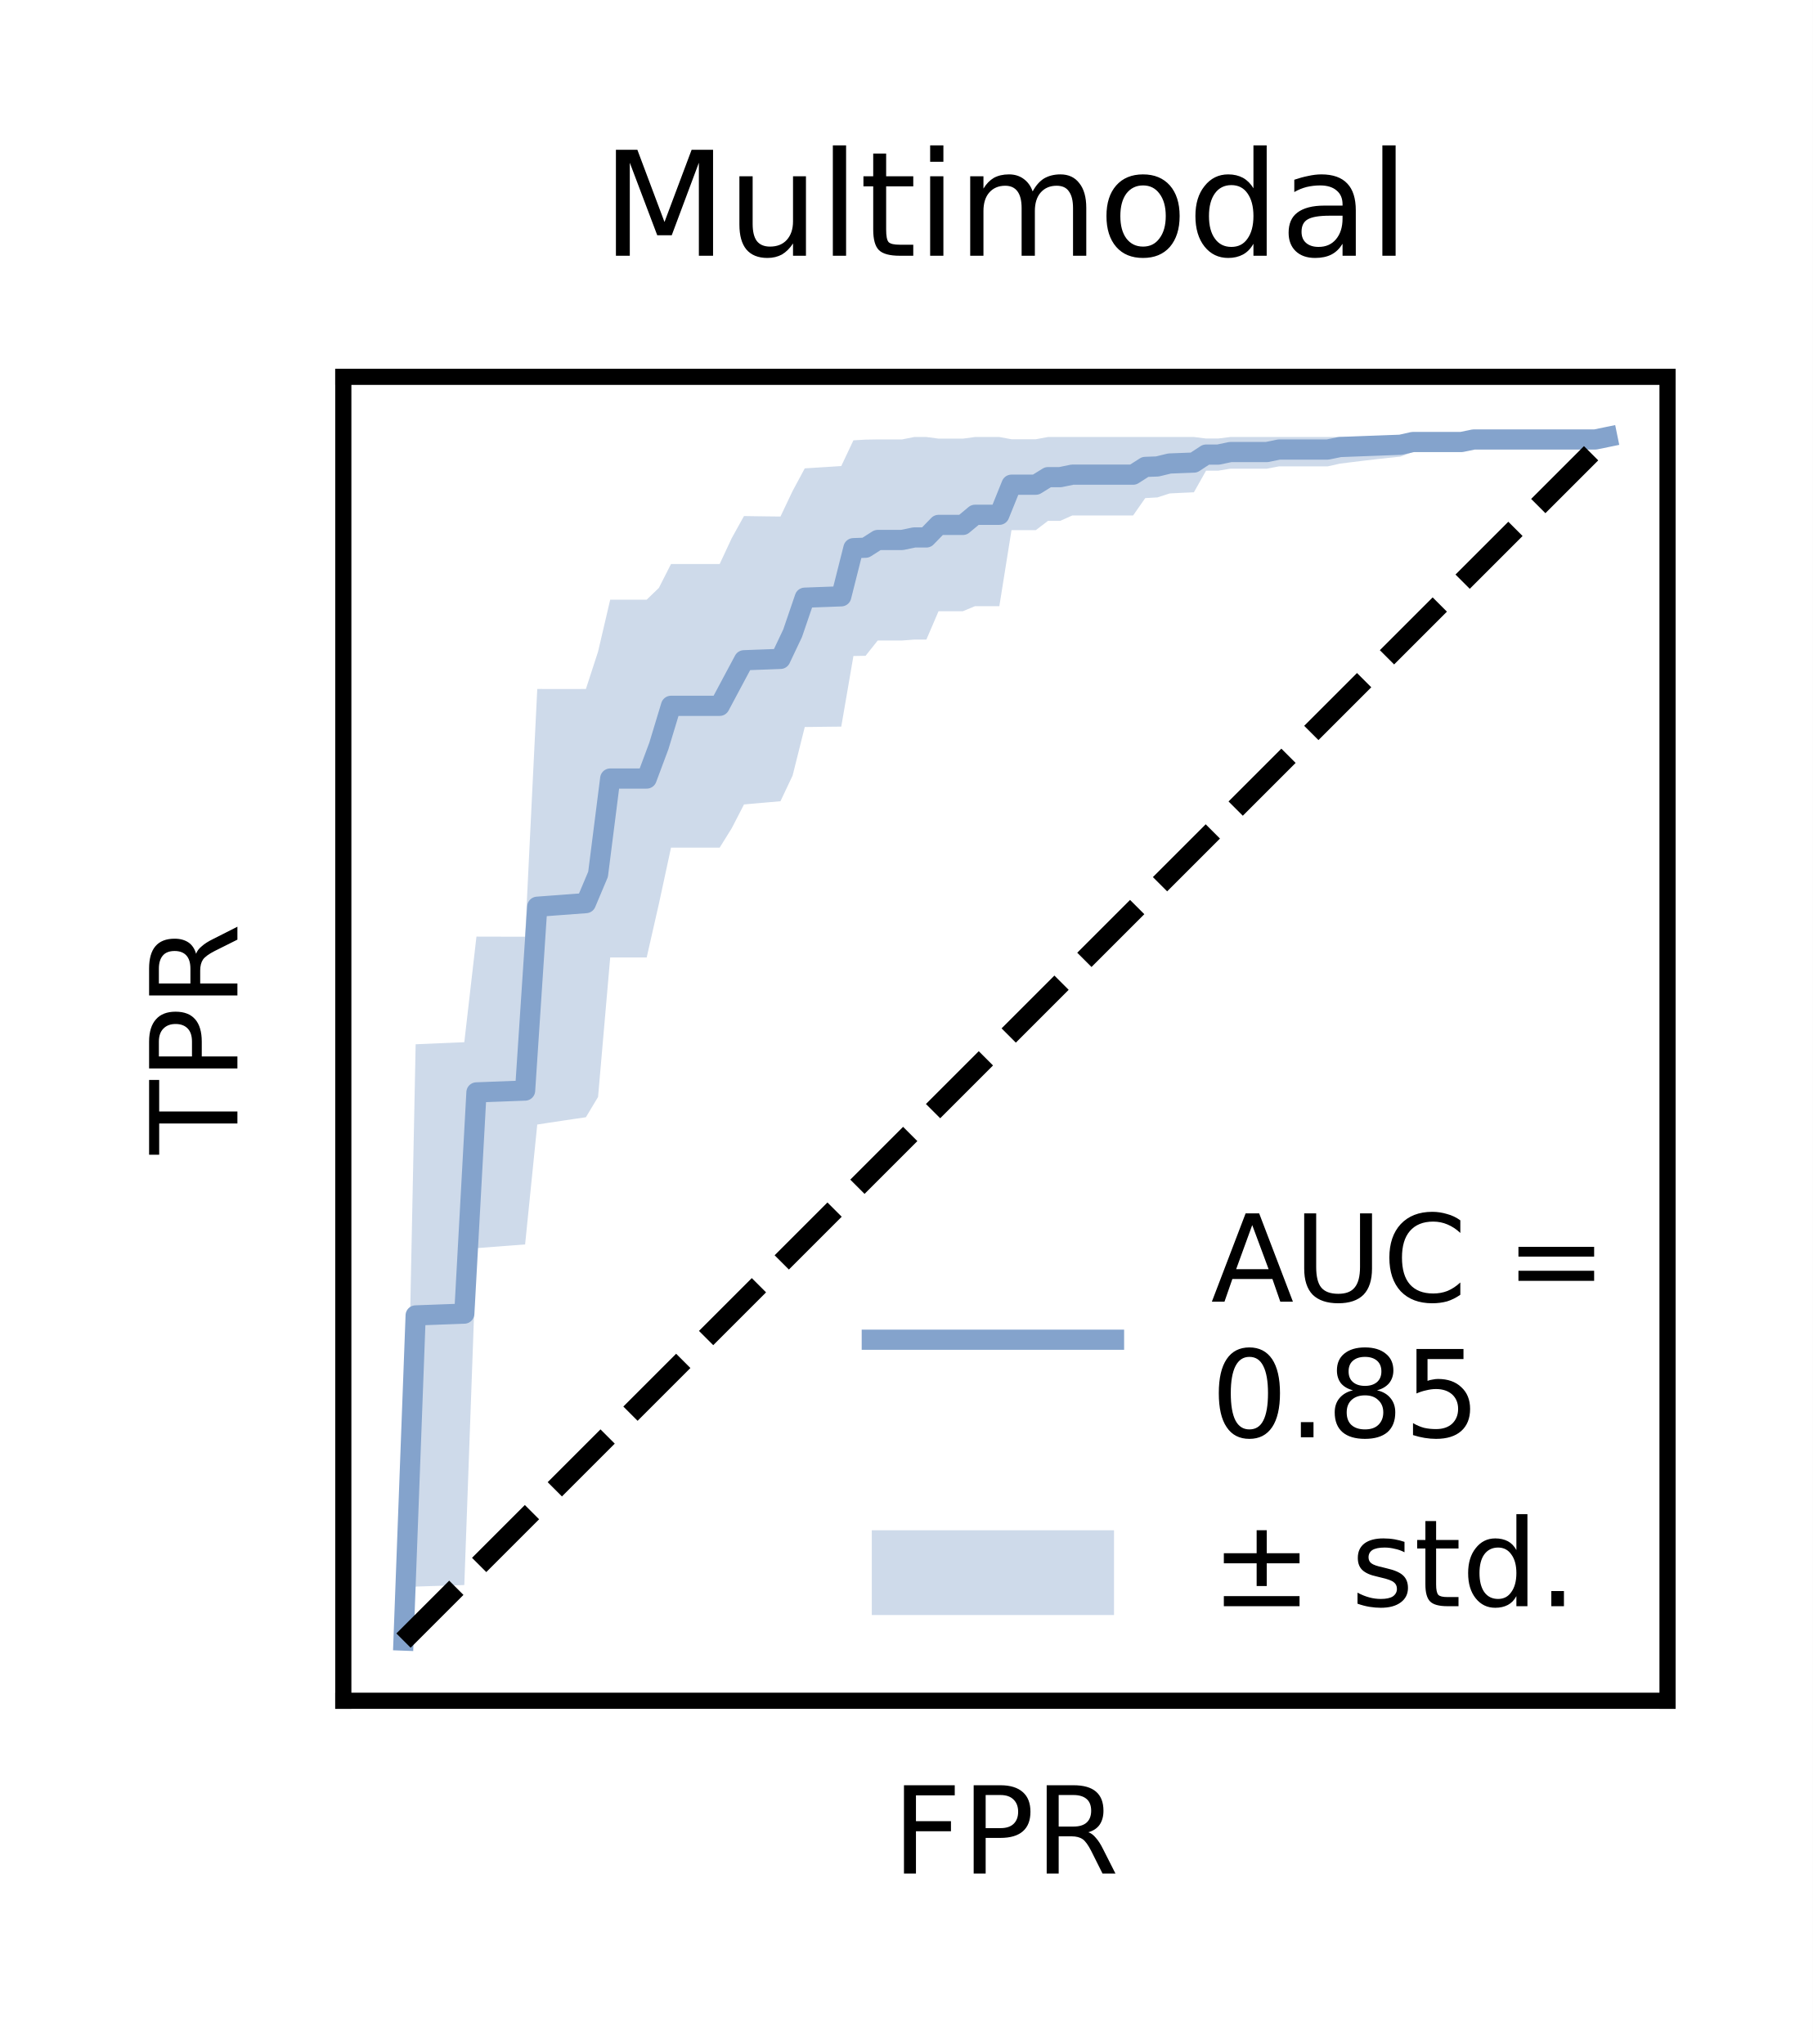
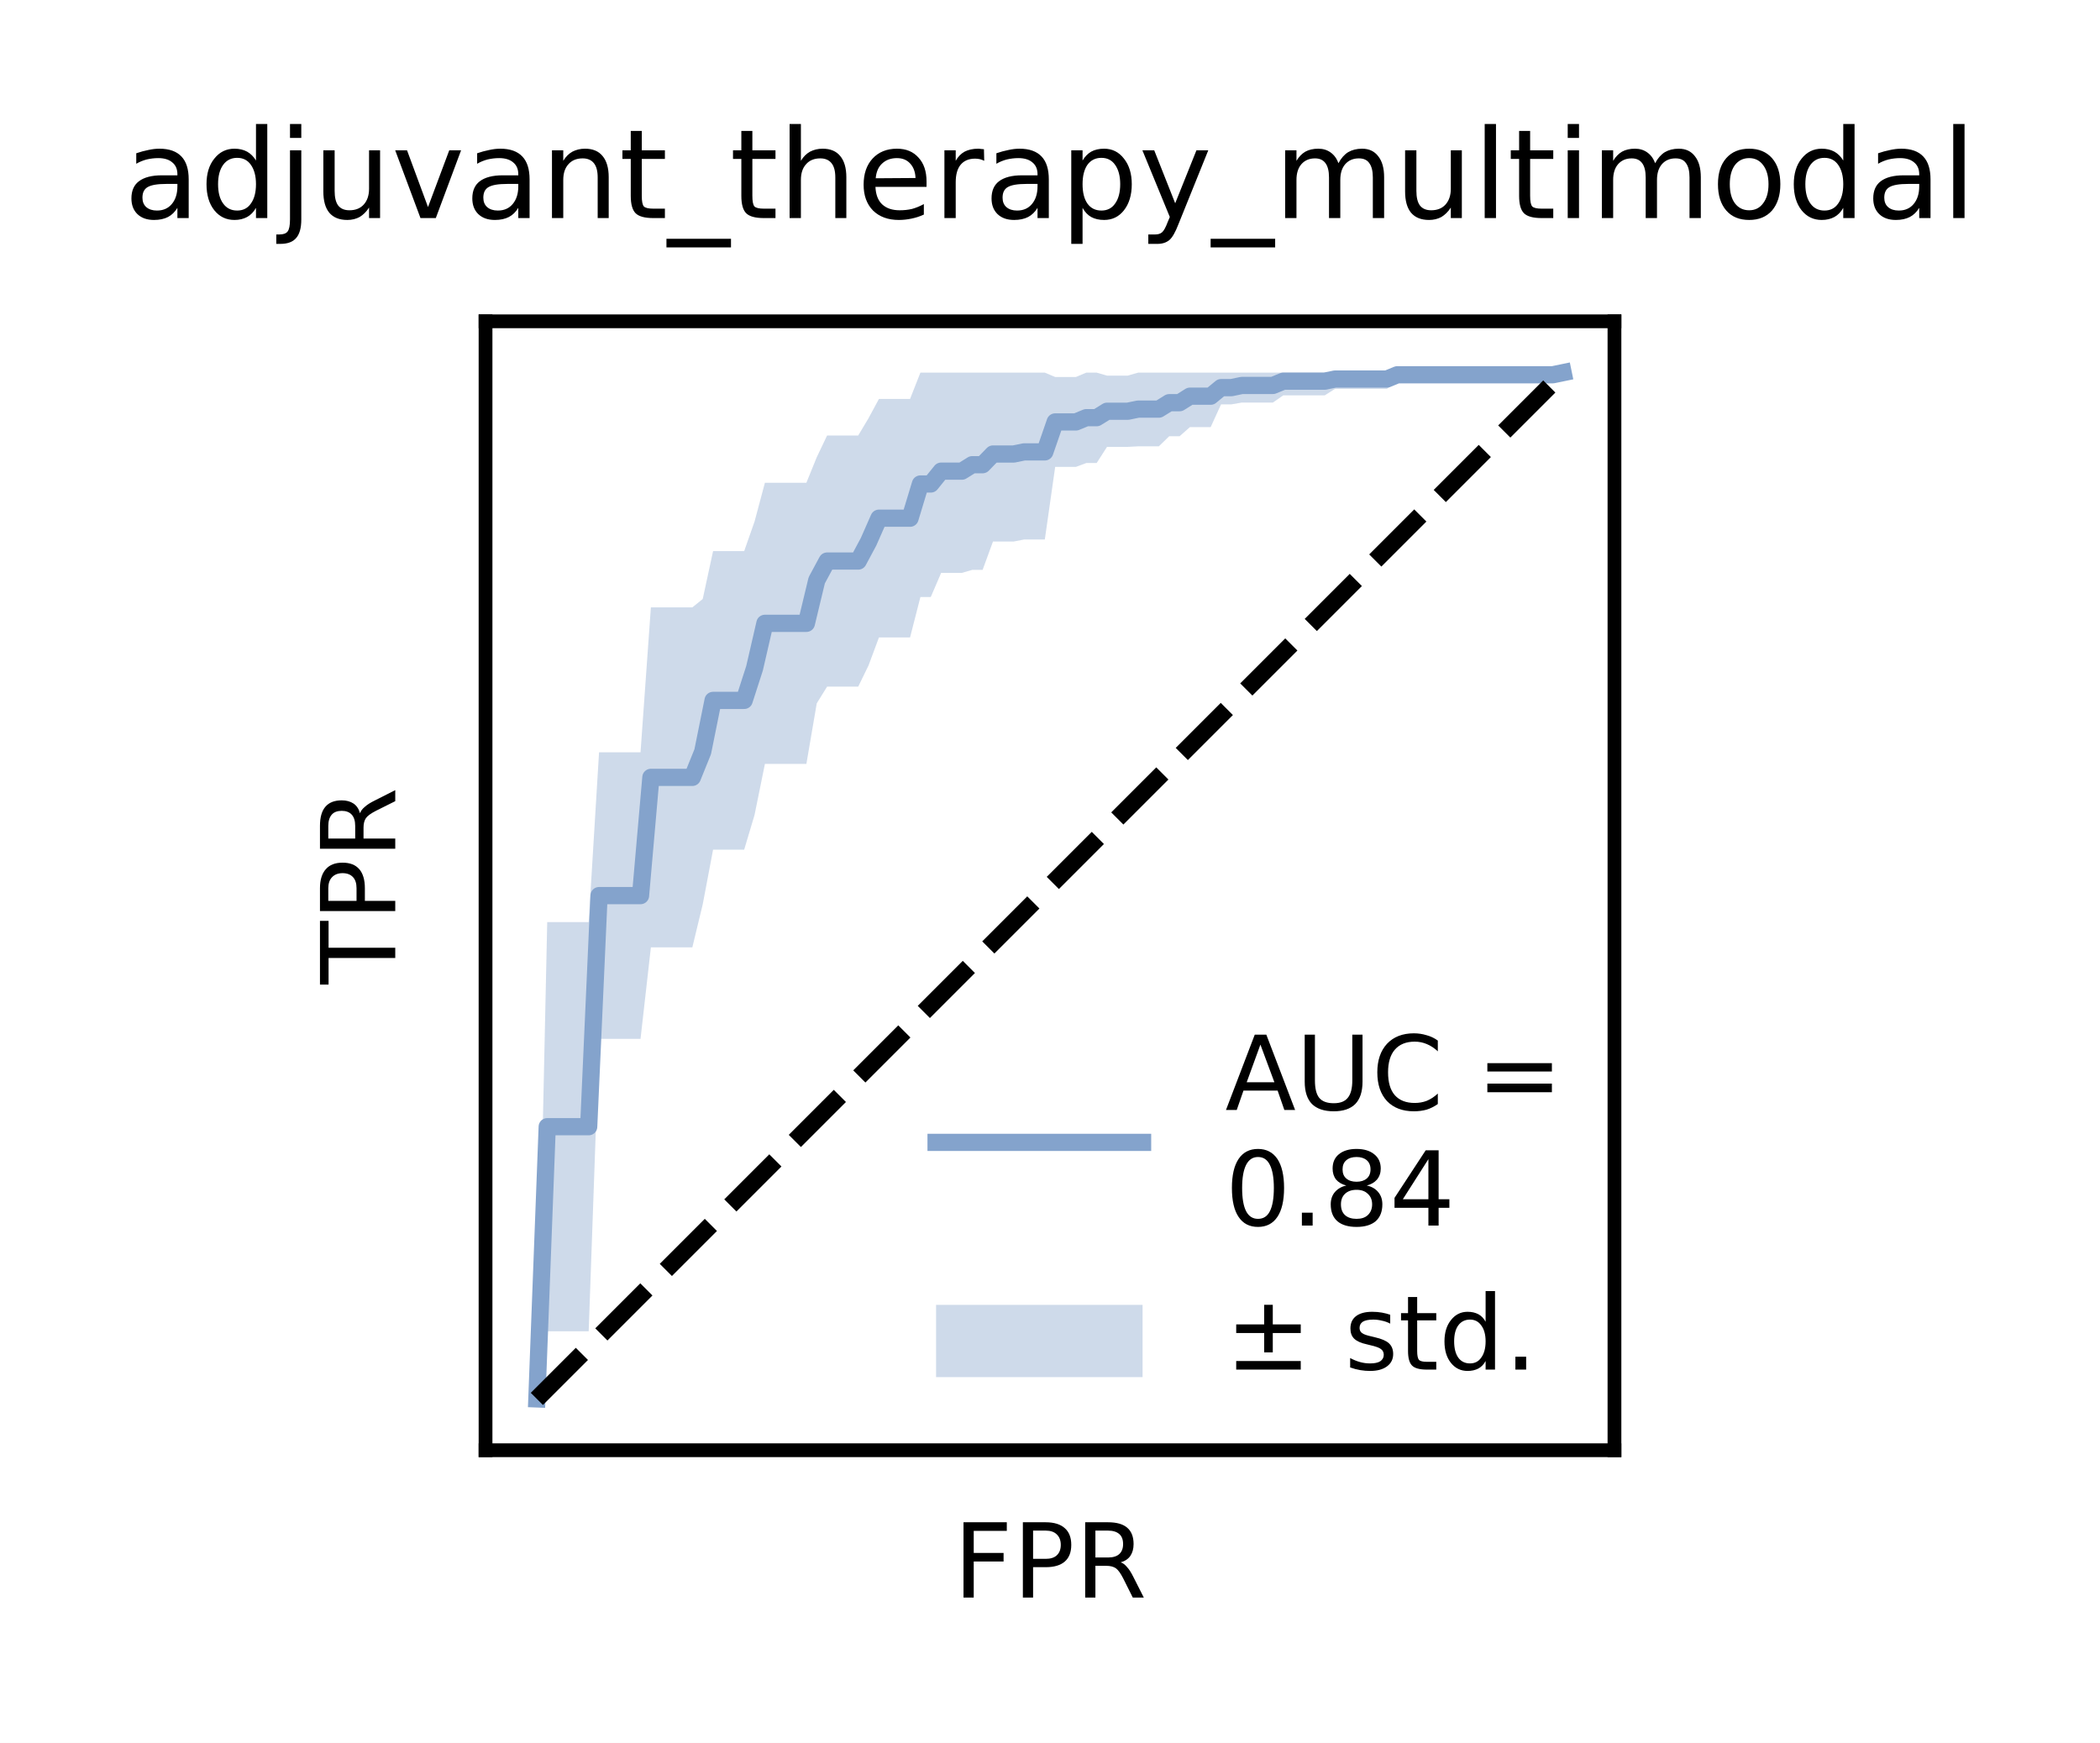
- <svg xmlns="http://www.w3.org/2000/svg" xmlns:xlink="http://www.w3.org/1999/xlink" width="89.807pt" height="101.278pt" viewBox="0 0 89.807 101.278" version="1.1">
+ <svg xmlns="http://www.w3.org/2000/svg" xmlns:xlink="http://www.w3.org/1999/xlink" width="122.028pt" height="101.278pt" viewBox="0 0 122.028 101.278" version="1.1">
  <defs>
    <style type="text/css">*{stroke-linejoin: round; stroke-linecap: butt}</style>
  </defs>
  <g id="figure_1">
    <g id="patch_1">
-       <path d="M 0 101.278  L 89.807 101.278  L 89.807 0  L 0 0  z " style="fill: #ffffff" />
+       <path d="M 0 101.278  L 122.028 101.278  L 122.028 0  L 0 0  z " style="fill: #ffffff" />
    </g>
    <g id="axes_1">
      <g id="patch_2">
-         <path d="M 17.007 84.271  L 82.607 84.271  L 82.607 18.671  L 17.007 18.671  z " style="fill: #ffffff" />
+         <path d="M 28.214 84.271  L 93.814 84.271  L 93.814 18.671  L 28.214 18.671  z " style="fill: #ffffff" />
      </g>
      <g id="PolyCollection_1">
        <defs>
-           <path id="m66d61122aa" d="M 19.989 -19.989  L 19.989 -19.989  L 20.591 -22.664  L 21.193 -22.684  L 21.796 -22.703  L 22.398 -22.722  L 23.001 -22.741  L 23.603 -39.432  L 24.205 -39.479  L 24.808 -39.525  L 25.41 -39.571  L 26.013 -39.616  L 26.615 -45.558  L 27.217 -45.651  L 27.82 -45.742  L 28.422 -45.832  L 29.025 -45.92  L 29.627 -46.926  L 30.229 -53.838  L 30.832 -53.838  L 31.434 -53.838  L 32.036 -53.838  L 32.639 -56.487  L 33.241 -59.278  L 33.844 -59.278  L 34.446 -59.278  L 35.048 -59.278  L 35.651 -59.278  L 36.253 -60.246  L 36.856 -61.418  L 37.458 -61.472  L 38.06 -61.525  L 38.663 -61.578  L 39.265 -62.851  L 39.867 -65.255  L 40.47 -65.262  L 41.072 -65.269  L 41.675 -65.275  L 42.277 -68.773  L 42.879 -68.784  L 43.482 -69.542  L 44.084 -69.542  L 44.687 -69.542  L 45.289 -69.587  L 45.891 -69.587  L 46.494 -70.993  L 47.096 -70.993  L 47.699 -70.993  L 48.301 -71.243  L 48.903 -71.243  L 49.506 -71.243  L 50.108 -75.01  L 50.71 -75.01  L 51.313 -75.01  L 51.915 -75.469  L 52.518 -75.469  L 53.12 -75.737  L 53.722 -75.737  L 54.325 -75.737  L 54.927 -75.737  L 55.53 -75.737  L 56.132 -75.737  L 56.734 -76.598  L 57.337 -76.632  L 57.939 -76.828  L 58.541 -76.859  L 59.144 -76.886  L 59.746 -77.956  L 60.349 -77.956  L 60.951 -78.055  L 61.553 -78.055  L 62.156 -78.055  L 62.758 -78.055  L 63.361 -78.17  L 63.963 -78.17  L 64.565 -78.17  L 65.168 -78.17  L 65.77 -78.17  L 66.373 -78.304  L 66.975 -78.38  L 67.577 -78.454  L 68.18 -78.524  L 68.782 -78.591  L 69.384 -78.654  L 69.987 -78.88  L 70.589 -78.88  L 71.192 -78.88  L 71.794 -78.88  L 72.396 -78.88  L 72.999 -79.128  L 73.601 -79.128  L 74.204 -79.128  L 74.806 -79.128  L 75.408 -79.128  L 76.011 -79.128  L 76.613 -79.128  L 77.216 -79.128  L 77.818 -79.128  L 78.42 -79.128  L 79.023 -79.128  L 79.625 -79.625  L 79.625 -79.625  L 79.625 -79.625  L 79.023 -79.625  L 78.42 -79.625  L 77.818 -79.625  L 77.216 -79.625  L 76.613 -79.625  L 76.011 -79.625  L 75.408 -79.625  L 74.806 -79.625  L 74.204 -79.625  L 73.601 -79.625  L 72.999 -79.625  L 72.396 -79.625  L 71.794 -79.625  L 71.192 -79.625  L 70.589 -79.625  L 69.987 -79.625  L 69.384 -79.625  L 68.782 -79.625  L 68.18 -79.625  L 67.577 -79.625  L 66.975 -79.625  L 66.373 -79.625  L 65.77 -79.625  L 65.168 -79.625  L 64.565 -79.625  L 63.963 -79.625  L 63.361 -79.625  L 62.758 -79.625  L 62.156 -79.625  L 61.553 -79.625  L 60.951 -79.625  L 60.349 -79.55  L 59.746 -79.55  L 59.144 -79.625  L 58.541 -79.625  L 57.939 -79.625  L 57.337 -79.625  L 56.734 -79.625  L 56.132 -79.625  L 55.53 -79.625  L 54.927 -79.625  L 54.325 -79.625  L 53.722 -79.625  L 53.12 -79.625  L 52.518 -79.625  L 51.915 -79.625  L 51.313 -79.514  L 50.71 -79.514  L 50.108 -79.514  L 49.506 -79.625  L 48.903 -79.625  L 48.301 -79.625  L 47.699 -79.544  L 47.096 -79.544  L 46.494 -79.544  L 45.891 -79.625  L 45.289 -79.625  L 44.687 -79.505  L 44.084 -79.505  L 43.482 -79.505  L 42.879 -79.495  L 42.277 -79.46  L 41.675 -78.186  L 41.072 -78.147  L 40.47 -78.109  L 39.867 -78.071  L 39.265 -76.951  L 38.663 -75.684  L 38.06 -75.691  L 37.458 -75.699  L 36.856 -75.708  L 36.253 -74.621  L 35.651 -73.331  L 35.048 -73.331  L 34.446 -73.331  L 33.844 -73.331  L 33.241 -73.331  L 32.639 -72.147  L 32.036 -71.565  L 31.434 -71.565  L 30.832 -71.565  L 30.229 -71.565  L 29.627 -68.99  L 29.025 -67.14  L 28.422 -67.138  L 27.82 -67.137  L 27.217 -67.138  L 26.615 -67.14  L 26.013 -54.866  L 25.41 -54.866  L 24.808 -54.867  L 24.205 -54.868  L 23.603 -54.87  L 23.001 -49.638  L 22.398 -49.612  L 21.796 -49.586  L 21.193 -49.56  L 20.591 -49.535  L 19.989 -19.989  z " />
+           <path id="meb435b7f78" d="M 31.196 -19.989  L 31.196 -19.989  L 31.798 -23.918  L 32.4 -23.918  L 33.003 -23.918  L 33.605 -23.918  L 34.208 -23.918  L 34.81 -40.911  L 35.412 -40.911  L 36.015 -40.911  L 36.617 -40.911  L 37.22 -40.911  L 37.822 -46.229  L 38.424 -46.229  L 39.027 -46.229  L 39.629 -46.229  L 40.231 -46.229  L 40.834 -48.725  L 41.436 -51.905  L 42.039 -51.905  L 42.641 -51.905  L 43.243 -51.905  L 43.846 -53.924  L 44.448 -56.888  L 45.051 -56.888  L 45.653 -56.888  L 46.255 -56.888  L 46.858 -56.888  L 47.46 -60.408  L 48.062 -61.379  L 48.665 -61.379  L 49.267 -61.379  L 49.87 -61.379  L 50.472 -62.616  L 51.074 -64.236  L 51.677 -64.236  L 52.279 -64.236  L 52.882 -64.236  L 53.484 -66.587  L 54.086 -66.587  L 54.689 -67.989  L 55.291 -67.989  L 55.894 -67.989  L 56.496 -68.164  L 57.098 -68.164  L 57.701 -69.811  L 58.303 -69.811  L 58.905 -69.811  L 59.508 -69.928  L 60.11 -69.928  L 60.713 -69.928  L 61.315 -74.148  L 61.917 -74.148  L 62.52 -74.148  L 63.122 -74.372  L 63.725 -74.372  L 64.327 -75.311  L 64.929 -75.311  L 65.532 -75.311  L 66.134 -75.343  L 66.736 -75.343  L 67.339 -75.343  L 67.941 -75.929  L 68.544 -75.929  L 69.146 -76.46  L 69.748 -76.46  L 70.351 -76.46  L 70.953 -77.781  L 71.556 -77.781  L 72.158 -77.886  L 72.76 -77.886  L 73.363 -77.886  L 73.965 -77.886  L 74.568 -78.304  L 75.17 -78.304  L 75.772 -78.304  L 76.375 -78.304  L 76.977 -78.304  L 77.579 -78.683  L 78.182 -78.683  L 78.784 -78.683  L 79.387 -78.683  L 79.989 -78.683  L 80.591 -78.683  L 81.194 -79.128  L 81.796 -79.128  L 82.399 -79.128  L 83.001 -79.128  L 83.603 -79.128  L 84.206 -79.128  L 84.808 -79.128  L 85.411 -79.128  L 86.013 -79.128  L 86.615 -79.128  L 87.218 -79.128  L 87.82 -79.128  L 88.422 -79.128  L 89.025 -79.128  L 89.627 -79.128  L 90.23 -79.128  L 90.832 -79.625  L 90.832 -79.625  L 90.832 -79.625  L 90.23 -79.625  L 89.627 -79.625  L 89.025 -79.625  L 88.422 -79.625  L 87.82 -79.625  L 87.218 -79.625  L 86.615 -79.625  L 86.013 -79.625  L 85.411 -79.625  L 84.808 -79.625  L 84.206 -79.625  L 83.603 -79.625  L 83.001 -79.625  L 82.399 -79.625  L 81.796 -79.625  L 81.194 -79.625  L 80.591 -79.625  L 79.989 -79.625  L 79.387 -79.625  L 78.784 -79.625  L 78.182 -79.625  L 77.579 -79.625  L 76.977 -79.625  L 76.375 -79.625  L 75.772 -79.625  L 75.17 -79.625  L 74.568 -79.625  L 73.965 -79.625  L 73.363 -79.625  L 72.76 -79.625  L 72.158 -79.625  L 71.556 -79.625  L 70.953 -79.625  L 70.351 -79.625  L 69.748 -79.625  L 69.146 -79.625  L 68.544 -79.625  L 67.941 -79.625  L 67.339 -79.625  L 66.736 -79.625  L 66.134 -79.625  L 65.532 -79.451  L 64.929 -79.451  L 64.327 -79.451  L 63.725 -79.625  L 63.122 -79.625  L 62.52 -79.371  L 61.917 -79.371  L 61.315 -79.371  L 60.713 -79.625  L 60.11 -79.625  L 59.508 -79.625  L 58.905 -79.625  L 58.303 -79.625  L 57.701 -79.625  L 57.098 -79.625  L 56.496 -79.625  L 55.894 -79.625  L 55.291 -79.625  L 54.689 -79.625  L 54.086 -79.625  L 53.484 -79.625  L 52.882 -78.096  L 52.279 -78.096  L 51.677 -78.096  L 51.074 -78.096  L 50.472 -76.982  L 49.87 -75.972  L 49.267 -75.972  L 48.665 -75.972  L 48.062 -75.972  L 47.46 -74.708  L 46.858 -73.226  L 46.255 -73.226  L 45.653 -73.226  L 45.051 -73.226  L 44.448 -73.226  L 43.846 -70.972  L 43.243 -69.253  L 42.641 -69.253  L 42.039 -69.253  L 41.436 -69.253  L 40.834 -66.47  L 40.231 -65.984  L 39.629 -65.984  L 39.027 -65.984  L 38.424 -65.984  L 37.822 -65.984  L 37.22 -57.561  L 36.617 -57.561  L 36.015 -57.561  L 35.412 -57.561  L 34.81 -57.561  L 34.208 -47.696  L 33.605 -47.696  L 33.003 -47.696  L 32.4 -47.696  L 31.798 -47.696  L 31.196 -19.989  z " />
        </defs>
-         <g clip-path="url(#pe0e5bb9712)">
-           <use xlink:href="#m66d61122aa" x="0" y="101.278" style="fill: #84a3cc; fill-opacity: 0.4" />
+         <g clip-path="url(#p28858b3f53)">
+           <use xlink:href="#meb435b7f78" x="0" y="101.278" style="fill: #84a3cc; fill-opacity: 0.4" />
        </g>
      </g>
      <g id="matplotlib.axis_1">
        <g id="text_1">
-           <text style="font: 6px 'DejaVu Sans', 'Bitstream Vera Sans', 'Computer Modern Sans Serif', 'Lucida Grande', 'Verdana', 'Geneva', 'Lucid', 'Arial', 'Helvetica', 'Avant Garde', sans-serif; text-anchor: middle" x="49.807" y="92.83" transform="rotate(-0 49.80687 92.82994)">FPR</text>
+           <text style="font: 6px 'DejaVu Sans', 'Bitstream Vera Sans', 'Computer Modern Sans Serif', 'Lucida Grande', 'Verdana', 'Geneva', 'Lucid', 'Arial', 'Helvetica', 'Avant Garde', sans-serif; text-anchor: middle" x="61.014" y="92.83" transform="rotate(-0 61.01381 92.82994)">FPR</text>
        </g>
      </g>
      <g id="matplotlib.axis_2">
        <g id="text_2">
-           <text style="font: 6px 'DejaVu Sans', 'Bitstream Vera Sans', 'Computer Modern Sans Serif', 'Lucida Grande', 'Verdana', 'Geneva', 'Lucid', 'Arial', 'Helvetica', 'Avant Garde', sans-serif; text-anchor: middle" x="11.759" y="51.471" transform="rotate(-90 11.75906 51.47087)">TPR</text>
+           <text style="font: 6px 'DejaVu Sans', 'Bitstream Vera Sans', 'Computer Modern Sans Serif', 'Lucida Grande', 'Verdana', 'Geneva', 'Lucid', 'Arial', 'Helvetica', 'Avant Garde', sans-serif; text-anchor: middle" x="22.966" y="51.471" transform="rotate(-90 22.966 51.47087)">TPR</text>
        </g>
      </g>
      <g id="line2d_1">
-         <path d="M 19.989 81.289  L 20.591 65.178  L 21.193 65.156  L 21.796 65.133  L 22.398 65.111  L 23.001 65.088  L 23.603 54.127  L 24.205 54.104  L 24.808 54.082  L 25.41 54.059  L 26.013 54.036  L 26.615 44.928  L 27.217 44.883  L 27.82 44.838  L 28.422 44.793  L 29.025 44.748  L 29.627 43.32  L 30.229 38.576  L 30.832 38.576  L 31.434 38.576  L 32.036 38.576  L 32.639 36.961  L 33.241 34.973  L 33.844 34.973  L 34.446 34.973  L 35.048 34.973  L 35.651 34.973  L 36.253 33.844  L 36.856 32.715  L 37.458 32.692  L 38.06 32.67  L 38.663 32.647  L 39.265 31.377  L 39.867 29.615  L 40.47 29.592  L 41.072 29.57  L 41.675 29.547  L 42.277 27.161  L 42.879 27.139  L 43.482 26.755  L 44.084 26.755  L 44.687 26.755  L 45.289 26.63  L 45.891 26.63  L 46.494 26.009  L 47.096 26.009  L 47.699 26.009  L 48.301 25.507  L 48.903 25.507  L 49.506 25.507  L 50.108 24.016  L 50.71 24.016  L 51.313 24.016  L 51.915 23.643  L 52.518 23.643  L 53.12 23.519  L 53.722 23.519  L 54.325 23.519  L 54.927 23.519  L 55.53 23.519  L 56.132 23.519  L 56.734 23.135  L 57.337 23.112  L 57.939 22.966  L 58.541 22.943  L 59.144 22.92  L 59.746 22.525  L 60.349 22.525  L 60.951 22.398  L 61.553 22.398  L 62.156 22.398  L 62.758 22.398  L 63.361 22.274  L 63.963 22.274  L 64.565 22.274  L 65.168 22.274  L 65.77 22.274  L 66.373 22.15  L 66.975 22.127  L 67.577 22.104  L 68.18 22.082  L 68.782 22.059  L 69.384 22.037  L 69.987 21.901  L 70.589 21.901  L 71.192 21.901  L 71.794 21.901  L 72.396 21.901  L 72.999 21.777  L 73.601 21.777  L 74.204 21.777  L 74.806 21.777  L 75.408 21.777  L 76.011 21.777  L 76.613 21.777  L 77.216 21.777  L 77.818 21.777  L 78.42 21.777  L 79.023 21.777  L 79.625 21.653  " clip-path="url(#pe0e5bb9712)" style="fill: none; stroke: #84a3cc; stroke-linecap: square" />
+         <path d="M 31.196 81.289  L 31.798 65.471  L 32.4 65.471  L 33.003 65.471  L 33.605 65.471  L 34.208 65.471  L 34.81 52.042  L 35.412 52.042  L 36.015 52.042  L 36.617 52.042  L 37.22 52.042  L 37.822 45.172  L 38.424 45.172  L 39.027 45.172  L 39.629 45.172  L 40.231 45.172  L 40.834 43.681  L 41.436 40.699  L 42.039 40.699  L 42.641 40.699  L 43.243 40.699  L 43.846 38.83  L 44.448 36.221  L 45.051 36.221  L 45.653 36.221  L 46.255 36.221  L 46.858 36.221  L 47.46 33.72  L 48.062 32.602  L 48.665 32.602  L 49.267 32.602  L 49.87 32.602  L 50.472 31.478  L 51.074 30.112  L 51.677 30.112  L 52.279 30.112  L 52.882 30.112  L 53.484 28.124  L 54.086 28.124  L 54.689 27.378  L 55.291 27.378  L 55.894 27.378  L 56.496 27.003  L 57.098 27.003  L 57.701 26.382  L 58.303 26.382  L 58.905 26.382  L 59.508 26.258  L 60.11 26.258  L 60.713 26.258  L 61.315 24.518  L 61.917 24.518  L 62.52 24.518  L 63.122 24.27  L 63.725 24.27  L 64.327 23.897  L 64.929 23.897  L 65.532 23.897  L 66.134 23.773  L 66.736 23.773  L 67.339 23.773  L 67.941 23.4  L 68.544 23.4  L 69.146 23.022  L 69.748 23.022  L 70.351 23.022  L 70.953 22.525  L 71.556 22.525  L 72.158 22.398  L 72.76 22.398  L 73.363 22.398  L 73.965 22.398  L 74.568 22.15  L 75.17 22.15  L 75.772 22.15  L 76.375 22.15  L 76.977 22.15  L 77.579 22.025  L 78.182 22.025  L 78.784 22.025  L 79.387 22.025  L 79.989 22.025  L 80.591 22.025  L 81.194 21.777  L 81.796 21.777  L 82.399 21.777  L 83.001 21.777  L 83.603 21.777  L 84.206 21.777  L 84.808 21.777  L 85.411 21.777  L 86.013 21.777  L 86.615 21.777  L 87.218 21.777  L 87.82 21.777  L 88.422 21.777  L 89.025 21.777  L 89.627 21.777  L 90.23 21.777  L 90.832 21.653  " clip-path="url(#p28858b3f53)" style="fill: none; stroke: #84a3cc; stroke-linecap: square" />
      </g>
      <g id="line2d_2">
-         <path d="M 19.989 81.289  L 79.625 21.653  " clip-path="url(#pe0e5bb9712)" style="fill: none; stroke-dasharray: 3.7,1.6; stroke-dashoffset: 0; stroke: #000000" />
+         <path d="M 31.196 81.289  L 90.832 21.653  " clip-path="url(#p28858b3f53)" style="fill: none; stroke-dasharray: 3.7,1.6; stroke-dashoffset: 0; stroke: #000000" />
      </g>
      <g id="patch_3">
-         <path d="M 17.007 84.271  L 17.007 18.671  " style="fill: none; stroke: #000000; stroke-width: 0.8; stroke-linejoin: miter; stroke-linecap: square" />
+         <path d="M 28.214 84.271  L 28.214 18.671  " style="fill: none; stroke: #000000; stroke-width: 0.8; stroke-linejoin: miter; stroke-linecap: square" />
      </g>
      <g id="patch_4">
-         <path d="M 82.607 84.271  L 82.607 18.671  " style="fill: none; stroke: #000000; stroke-width: 0.8; stroke-linejoin: miter; stroke-linecap: square" />
+         <path d="M 93.814 84.271  L 93.814 18.671  " style="fill: none; stroke: #000000; stroke-width: 0.8; stroke-linejoin: miter; stroke-linecap: square" />
      </g>
      <g id="patch_5">
-         <path d="M 17.007 84.271  L 82.607 84.271  " style="fill: none; stroke: #000000; stroke-width: 0.8; stroke-linejoin: miter; stroke-linecap: square" />
+         <path d="M 28.214 84.271  L 93.814 84.271  " style="fill: none; stroke: #000000; stroke-width: 0.8; stroke-linejoin: miter; stroke-linecap: square" />
      </g>
      <g id="patch_6">
-         <path d="M 17.007 18.671  L 82.607 18.671  " style="fill: none; stroke: #000000; stroke-width: 0.8; stroke-linejoin: miter; stroke-linecap: square" />
+         <path d="M 28.214 18.671  L 93.814 18.671  " style="fill: none; stroke: #000000; stroke-width: 0.8; stroke-linejoin: miter; stroke-linecap: square" />
      </g>
      <g id="text_3">
-         <text style="font: 7.2px 'DejaVu Sans', 'Bitstream Vera Sans', 'Computer Modern Sans Serif', 'Lucida Grande', 'Verdana', 'Geneva', 'Lucid', 'Arial', 'Helvetica', 'Avant Garde', sans-serif; text-anchor: middle" x="49.807" y="12.671" transform="rotate(-0 49.80687 12.67088)">Multimodal</text>
+         <text style="font: 7.2px 'DejaVu Sans', 'Bitstream Vera Sans', 'Computer Modern Sans Serif', 'Lucida Grande', 'Verdana', 'Geneva', 'Lucid', 'Arial', 'Helvetica', 'Avant Garde', sans-serif; text-anchor: middle" x="61.014" y="12.671" transform="rotate(-0 61.01381 12.67088)">adjuvant_therapy_multimodal</text>
      </g>
      <g id="legend_1">
        <g id="line2d_3">
-           <path d="M 43.187 66.381  L 49.187 66.381  L 55.187 66.381  " style="fill: none; stroke: #84a3cc; stroke-linecap: square" />
+           <path d="M 54.394 66.381  L 60.394 66.381  L 66.394 66.381  " style="fill: none; stroke: #84a3cc; stroke-linecap: square" />
        </g>
        <g id="text_4">
-           <text style="font: 6px 'DejaVu Sans', 'Bitstream Vera Sans', 'Computer Modern Sans Serif', 'Lucida Grande', 'Verdana', 'Geneva', 'Lucid', 'Arial', 'Helvetica', 'Avant Garde', sans-serif" transform="translate(59.98687 64.4975)">AUC =</text>
-           <text style="font: 6px 'DejaVu Sans', 'Bitstream Vera Sans', 'Computer Modern Sans Serif', 'Lucida Grande', 'Verdana', 'Geneva', 'Lucid', 'Arial', 'Helvetica', 'Avant Garde', sans-serif" transform="translate(59.98687 71.21619)">0.85</text>
+           <text style="font: 6px 'DejaVu Sans', 'Bitstream Vera Sans', 'Computer Modern Sans Serif', 'Lucida Grande', 'Verdana', 'Geneva', 'Lucid', 'Arial', 'Helvetica', 'Avant Garde', sans-serif" transform="translate(71.19381 64.4975)">AUC =</text>
+           <text style="font: 6px 'DejaVu Sans', 'Bitstream Vera Sans', 'Computer Modern Sans Serif', 'Lucida Grande', 'Verdana', 'Geneva', 'Lucid', 'Arial', 'Helvetica', 'Avant Garde', sans-serif" transform="translate(71.19381 71.21619)"> 0.84</text>
        </g>
        <g id="patch_7">
-           <path d="M 43.187 80.023  L 55.187 80.023  L 55.187 75.823  L 43.187 75.823  z " style="fill: #84a3cc; fill-opacity: 0.4" />
+           <path d="M 54.394 80.023  L 66.394 80.023  L 66.394 75.823  L 54.394 75.823  z " style="fill: #84a3cc; fill-opacity: 0.4" />
        </g>
        <g id="text_5">
-           <g transform="translate(59.98687 80.02306)">
+           <g transform="translate(71.19381 80.02306)">
            <text>
              <tspan style="font: 6px 'DejaVu Sans'" x="0 5.027 6.935 10.061 12.413 16.222" y="-0.438">± std.</tspan>
            </text>
          </g>
        </g>
      </g>
    </g>
  </g>
  <defs>
-     <clipPath id="pe0e5bb9712">
-       <rect x="17.007" y="18.671" width="65.6" height="65.6" />
+     <clipPath id="p28858b3f53">
+       <rect x="28.214" y="18.671" width="65.6" height="65.6" />
    </clipPath>
  </defs>
</svg>
